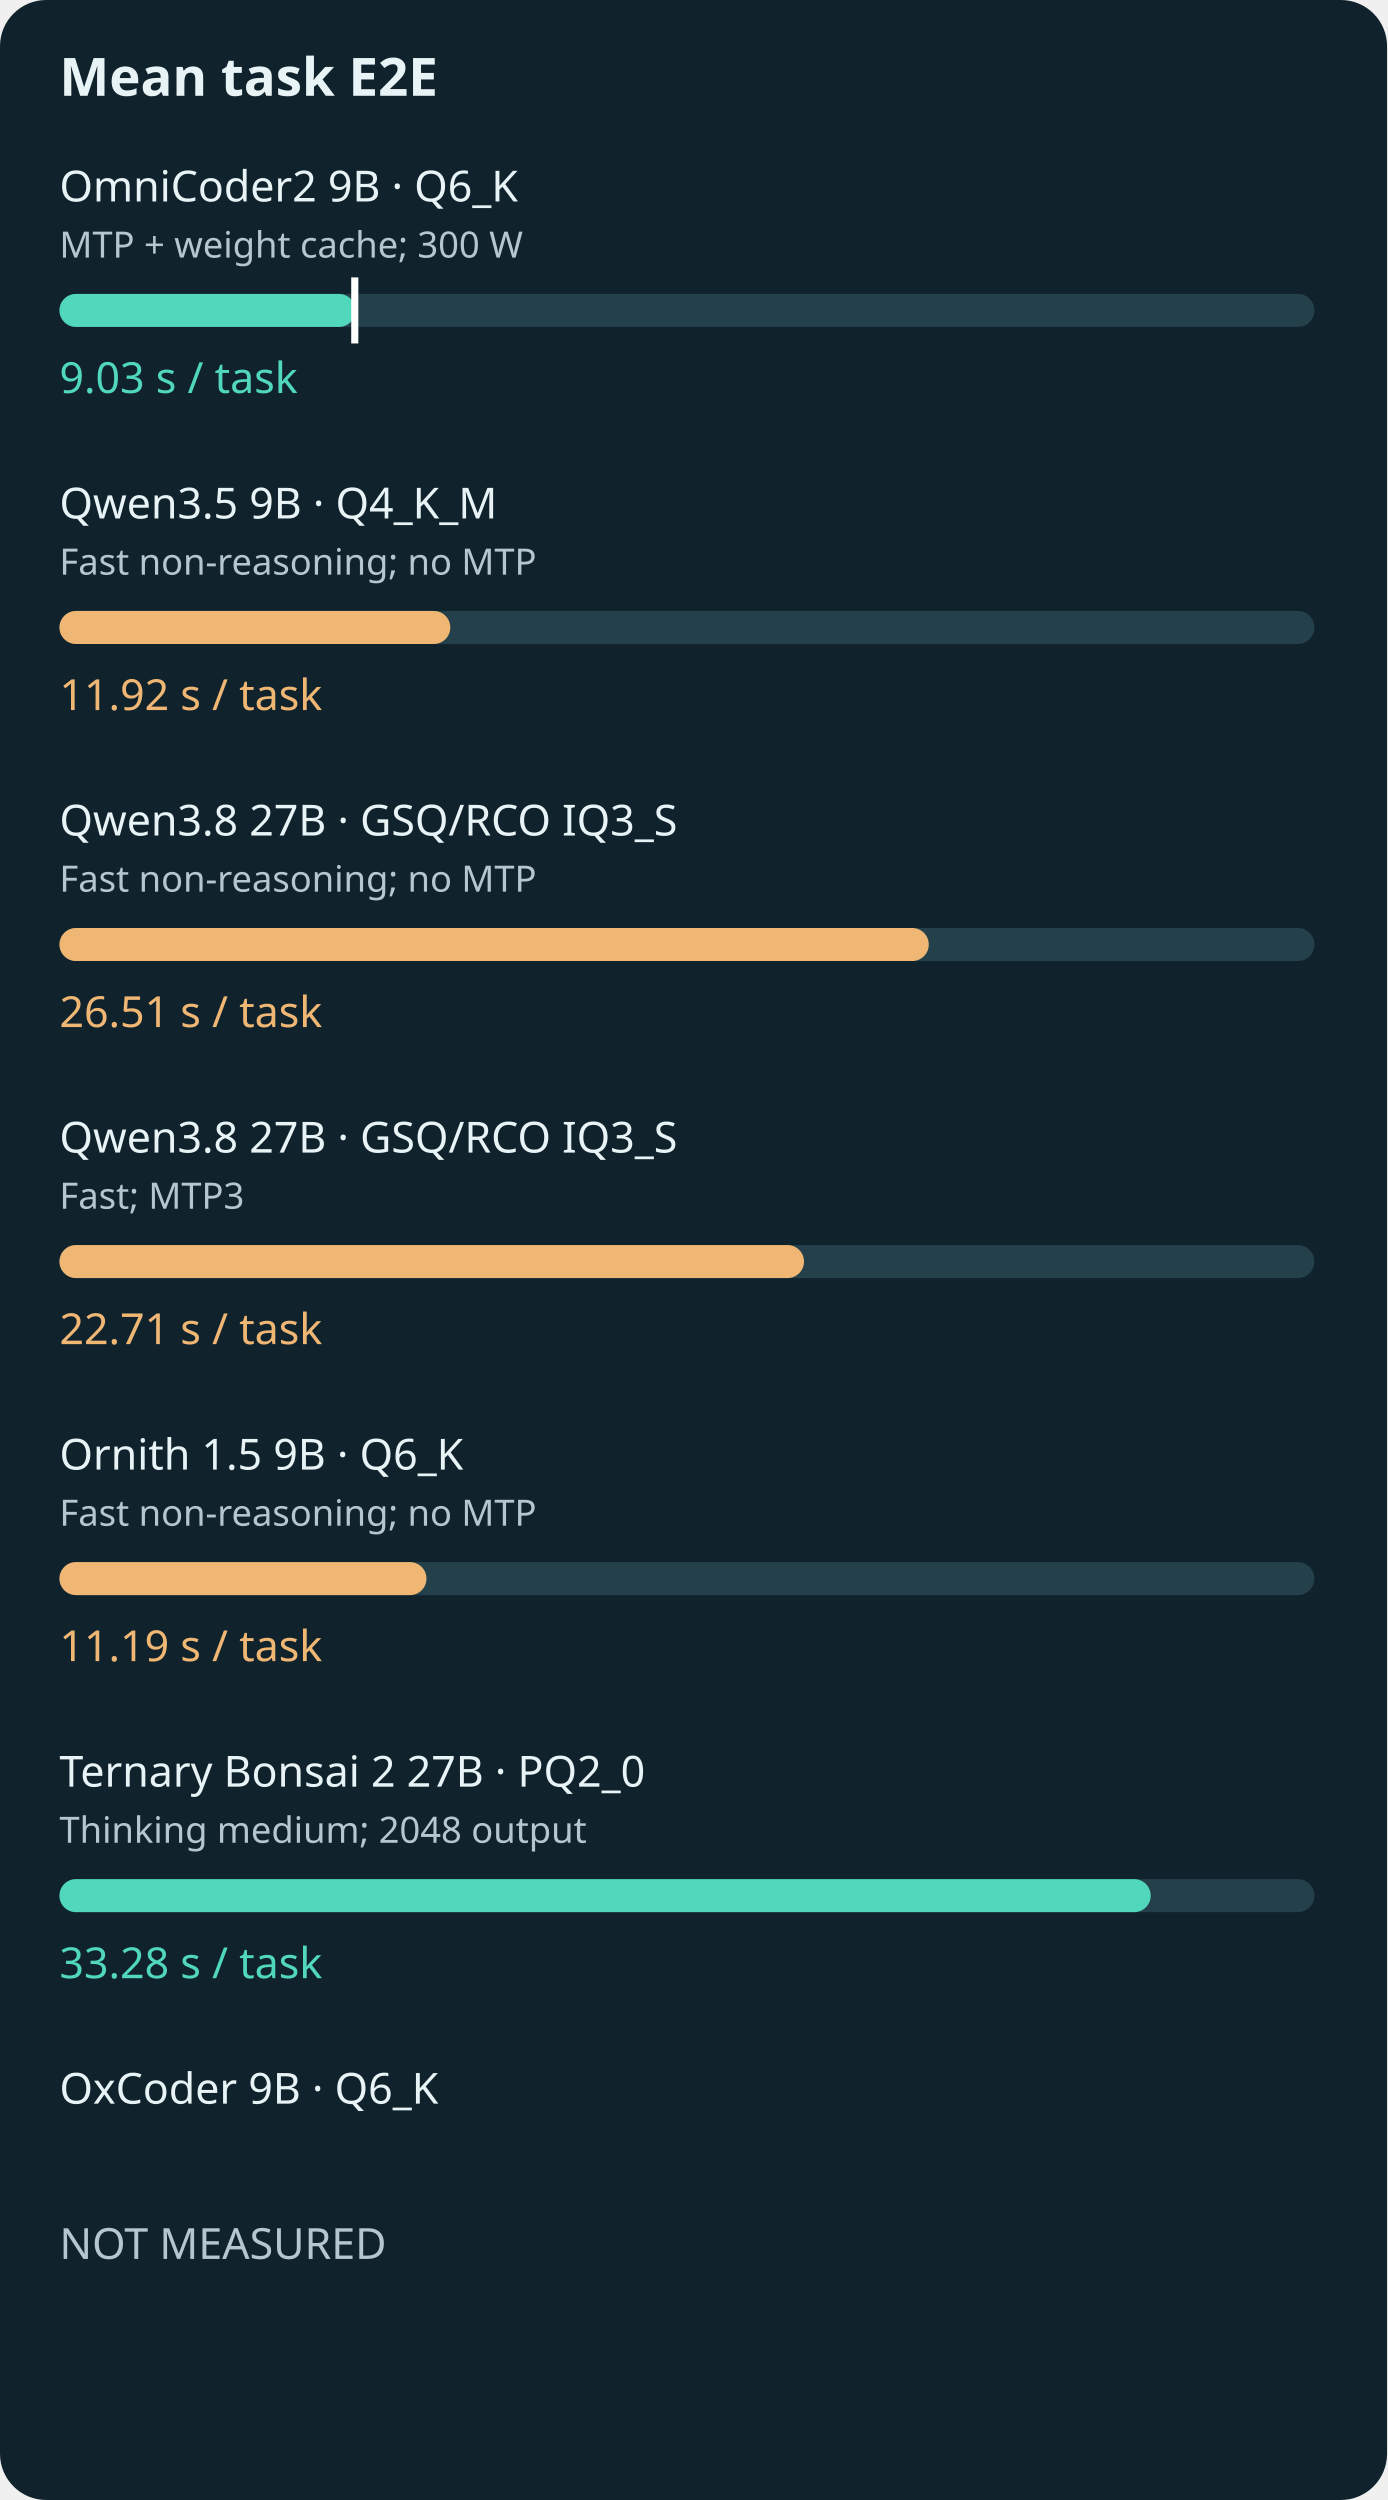
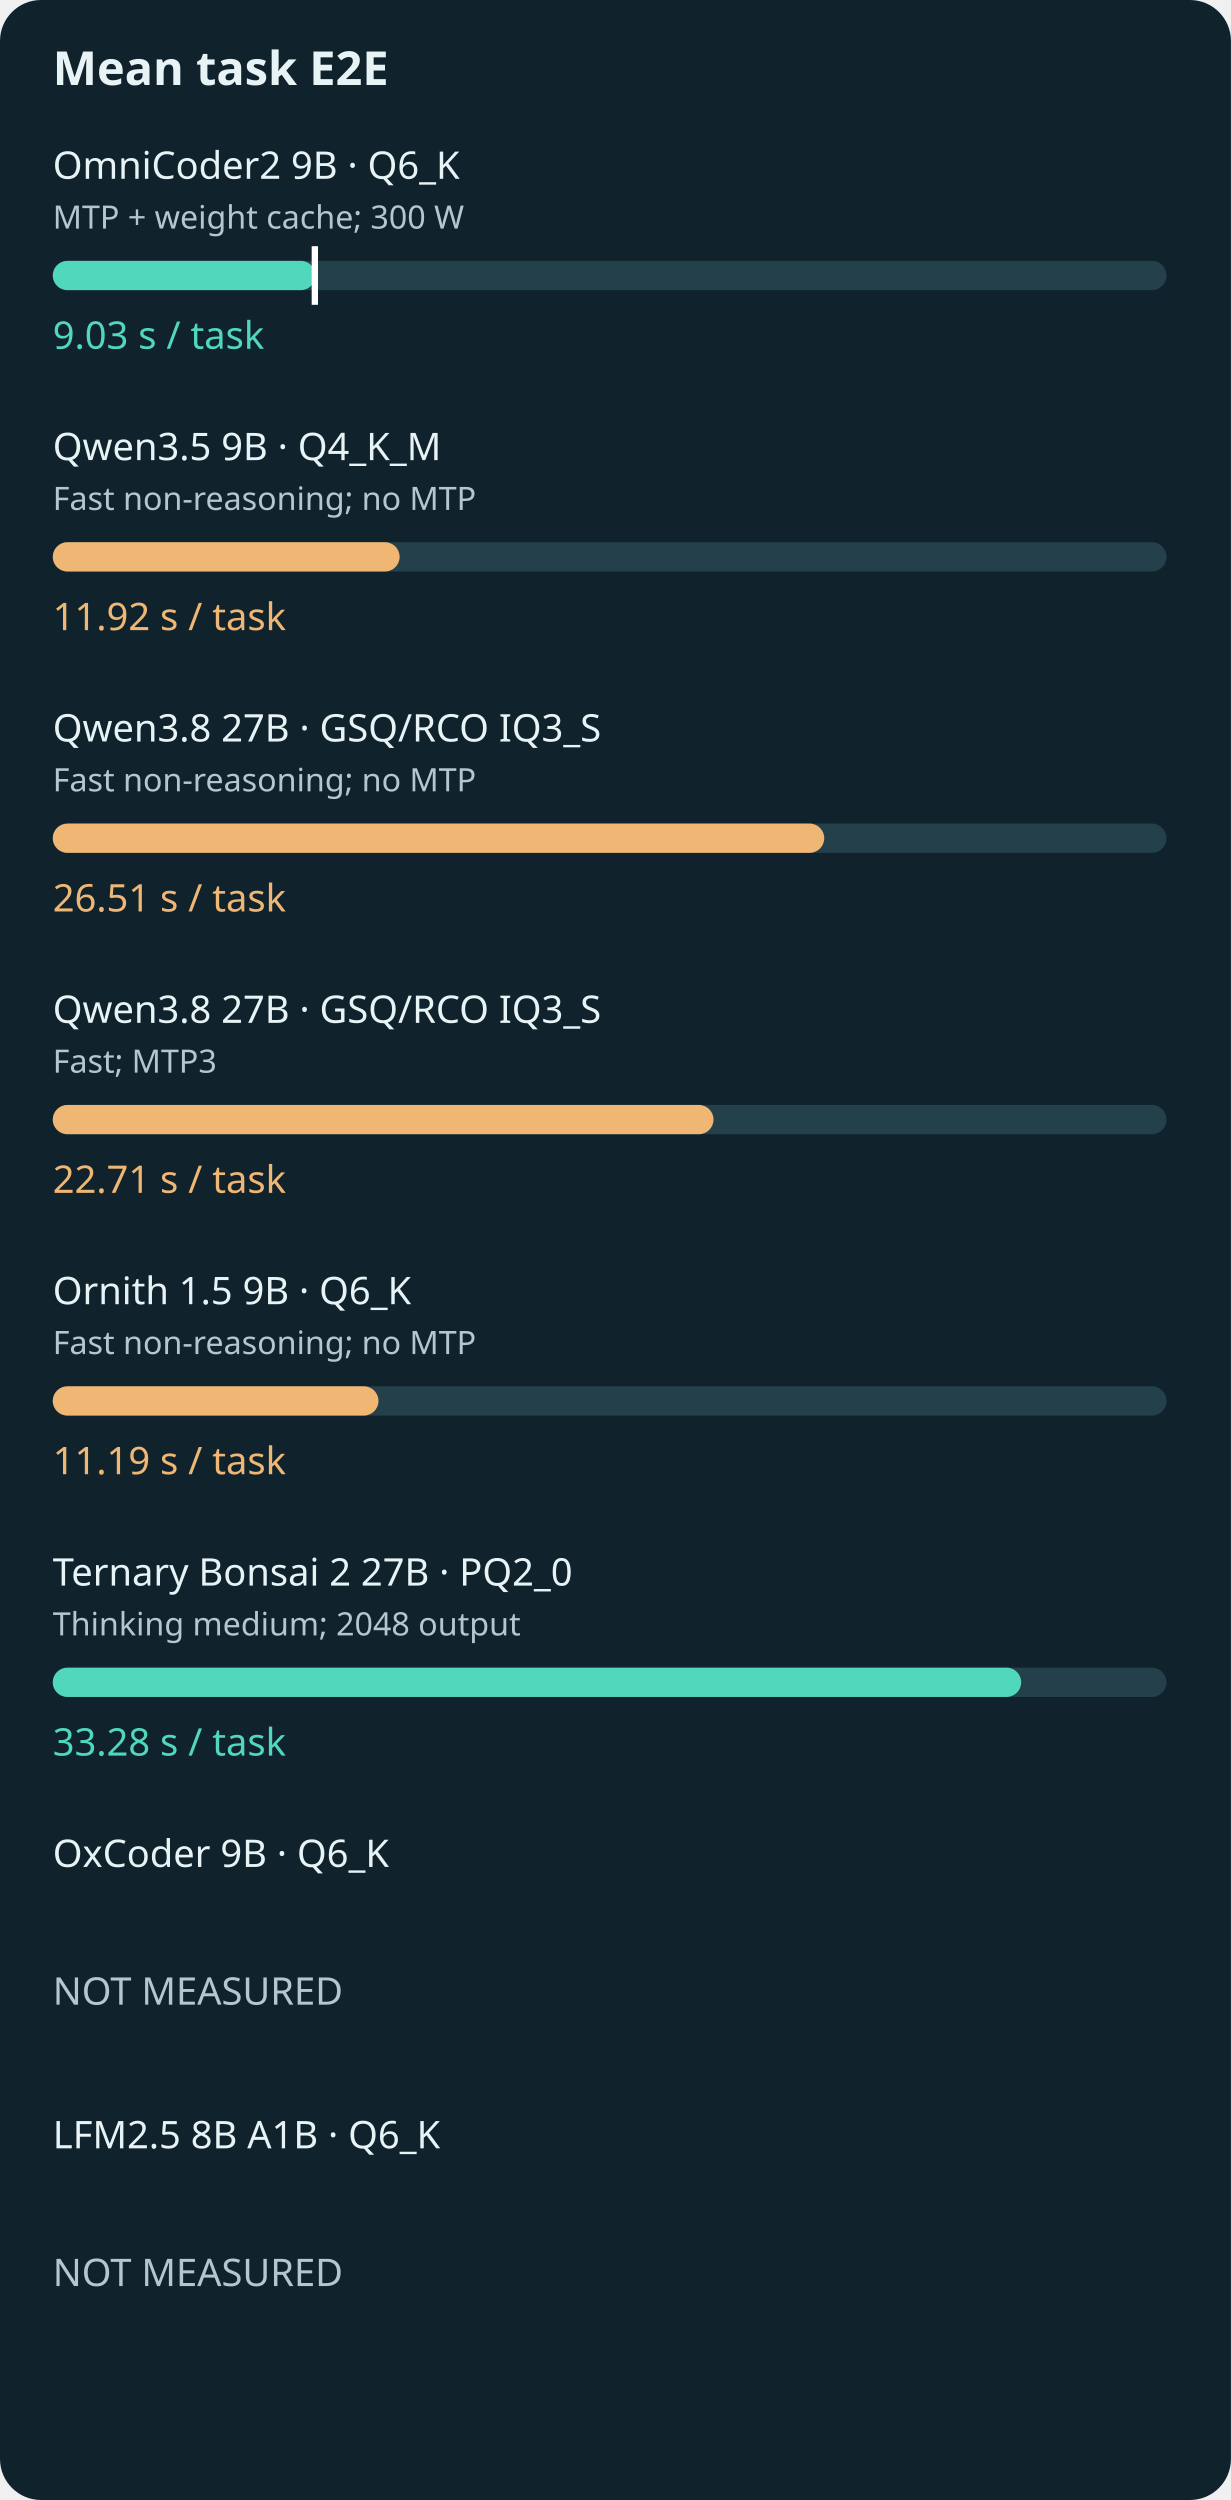
- <svg xmlns="http://www.w3.org/2000/svg" viewBox="0 0 420 757" role="img" aria-labelledby="title desc">
-   <rect width="420" height="757" rx="14" fill="#10232d" />
+ <svg xmlns="http://www.w3.org/2000/svg" viewBox="0 0 420 853" role="img" aria-labelledby="title desc">
+   <rect width="420" height="853" rx="14" fill="#10232d" />
  <g font-family="system-ui,sans-serif" fill="#e8f3f5">
    <text x="18" y="29" font-size="16" font-weight="700">Mean task E2E</text>
    <text x="18" y="61" font-size="13">OmniCoder2 9B · Q6_K</text>
    <text x="18" y="78" font-size="11" fill="#b6c6cf">MTP + weight cache; 300 W</text>
    <rect x="18" y="89" width="380" height="10" rx="5" fill="#24404a" />
    <rect x="18" y="89" width="89.621" height="10" rx="5" fill="#51d8bc" />
    <path d="M107.098 84v20 M107.098 94H107.750 M107.750 84v20" stroke="#fff" stroke-width="1.5" />
    <text x="18" y="119" font-size="13" fill="#51d8bc">9.03 s / task</text>
    <text x="18" y="157" font-size="13">Qwen3.5 9B · Q4_K_M</text>
    <text x="18" y="174" font-size="11" fill="#b6c6cf">Fast non-reasoning; no MTP</text>
    <rect x="18" y="185" width="380" height="10" rx="5" fill="#24404a" />
    <rect x="18" y="185" width="118.352" height="10" rx="5" fill="#f0b774" />
    <text x="18" y="215" font-size="13" fill="#f0b774">11.92 s / task</text>
    <text x="18" y="253" font-size="13">Qwen3.8 27B · GSQ/RCO IQ3_S</text>
    <text x="18" y="270" font-size="11" fill="#b6c6cf">Fast non-reasoning; no MTP</text>
    <rect x="18" y="281" width="380" height="10" rx="5" fill="#24404a" />
    <rect x="18" y="281" width="263.235" height="10" rx="5" fill="#f0b774" />
    <text x="18" y="311" font-size="13" fill="#f0b774">26.51 s / task</text>
    <text x="18" y="349" font-size="13">Qwen3.8 27B · GSQ/RCO IQ3_S</text>
    <text x="18" y="366" font-size="11" fill="#b6c6cf">Fast; MTP3</text>
    <rect x="18" y="377" width="380" height="10" rx="5" fill="#24404a" />
    <rect x="18" y="377" width="225.452" height="10" rx="5" fill="#f0b774" />
    <text x="18" y="407" font-size="13" fill="#f0b774">22.71 s / task</text>
    <text x="18" y="445" font-size="13">Ornith 1.5 9B · Q6_K</text>
    <text x="18" y="462" font-size="11" fill="#b6c6cf">Fast non-reasoning; no MTP</text>
    <rect x="18" y="473" width="380" height="10" rx="5" fill="#24404a" />
    <rect x="18" y="473" width="111.137" height="10" rx="5" fill="#f0b774" />
    <text x="18" y="503" font-size="13" fill="#f0b774">11.19 s / task</text>
    <text x="18" y="541" font-size="13">Ternary Bonsai 2 27B · PQ2_0</text>
    <text x="18" y="558" font-size="11" fill="#b6c6cf">Thinking medium; 2048 output</text>
    <rect x="18" y="569" width="380" height="10" rx="5" fill="#24404a" />
    <rect x="18" y="569" width="330.435" height="10" rx="5" fill="#51d8bc" />
    <text x="18" y="599" font-size="13" fill="#51d8bc">33.28 s / task</text>
    <text x="18" y="637" font-size="13">OxCoder 9B · Q6_K</text>
    <text x="18" y="684" fill="#b6c6cf" font-size="13">NOT MEASURED</text>
+     <text x="18" y="733" font-size="13">LFM2.5 8B A1B · Q6_K</text>
+     <text x="18" y="780" fill="#b6c6cf" font-size="13">NOT MEASURED</text>
  </g>
</svg>
